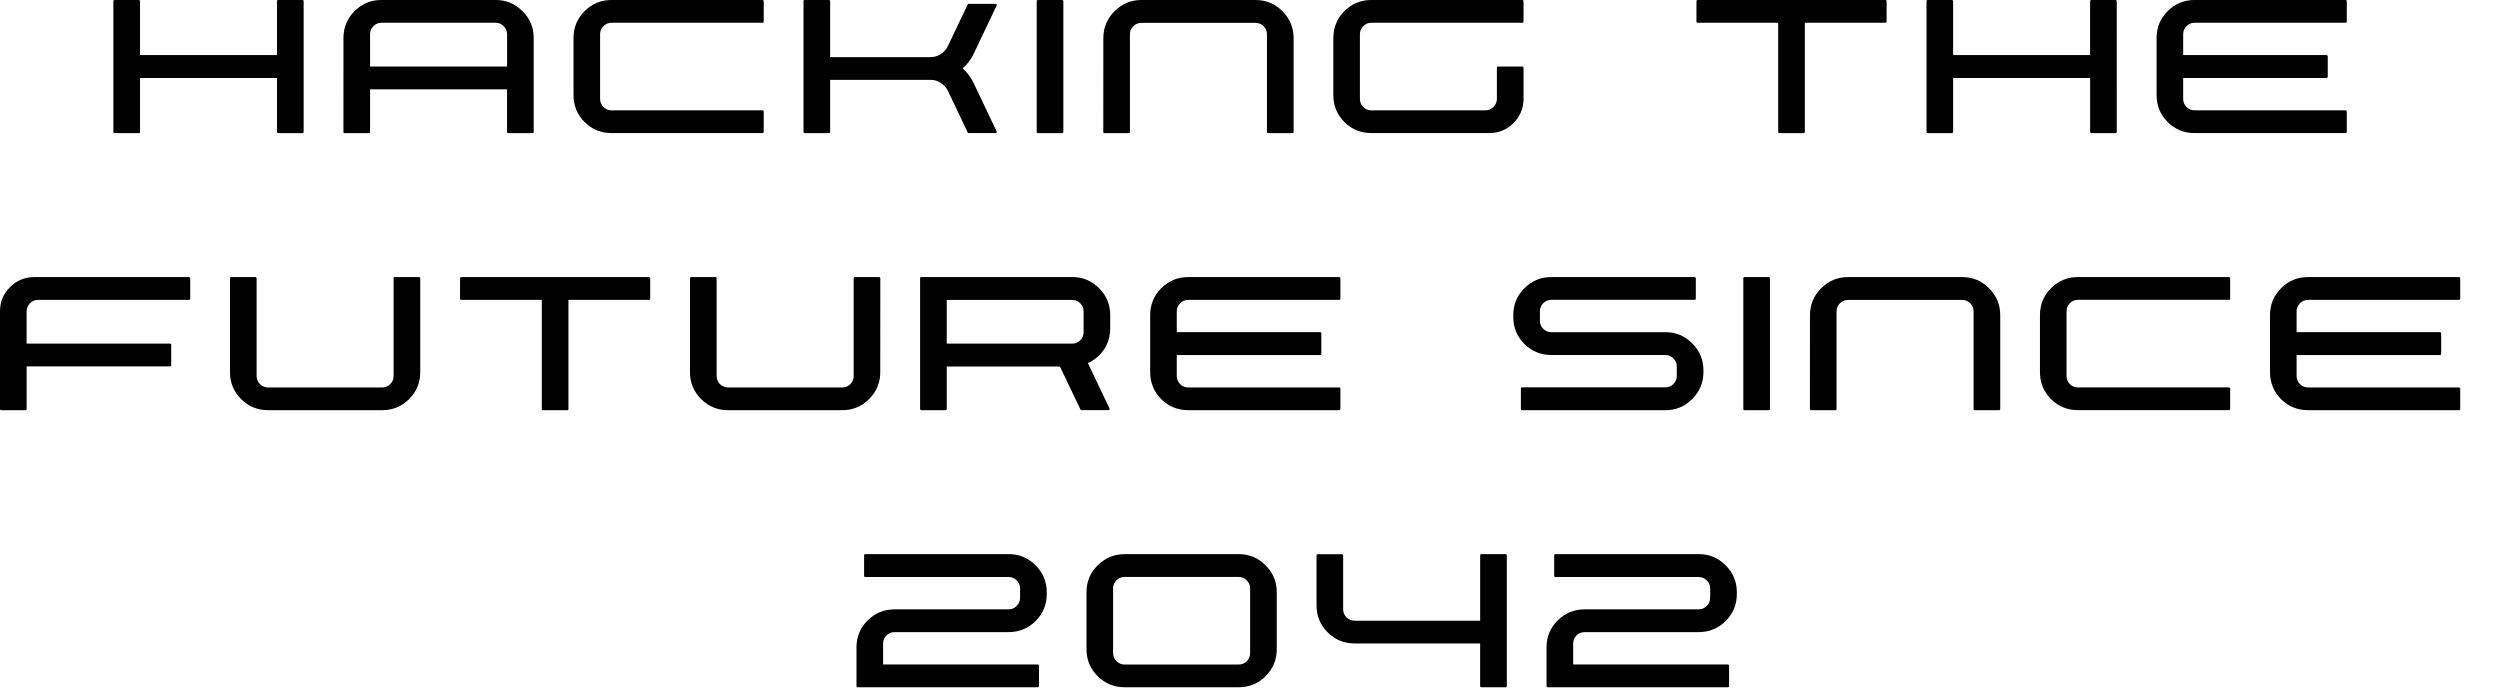
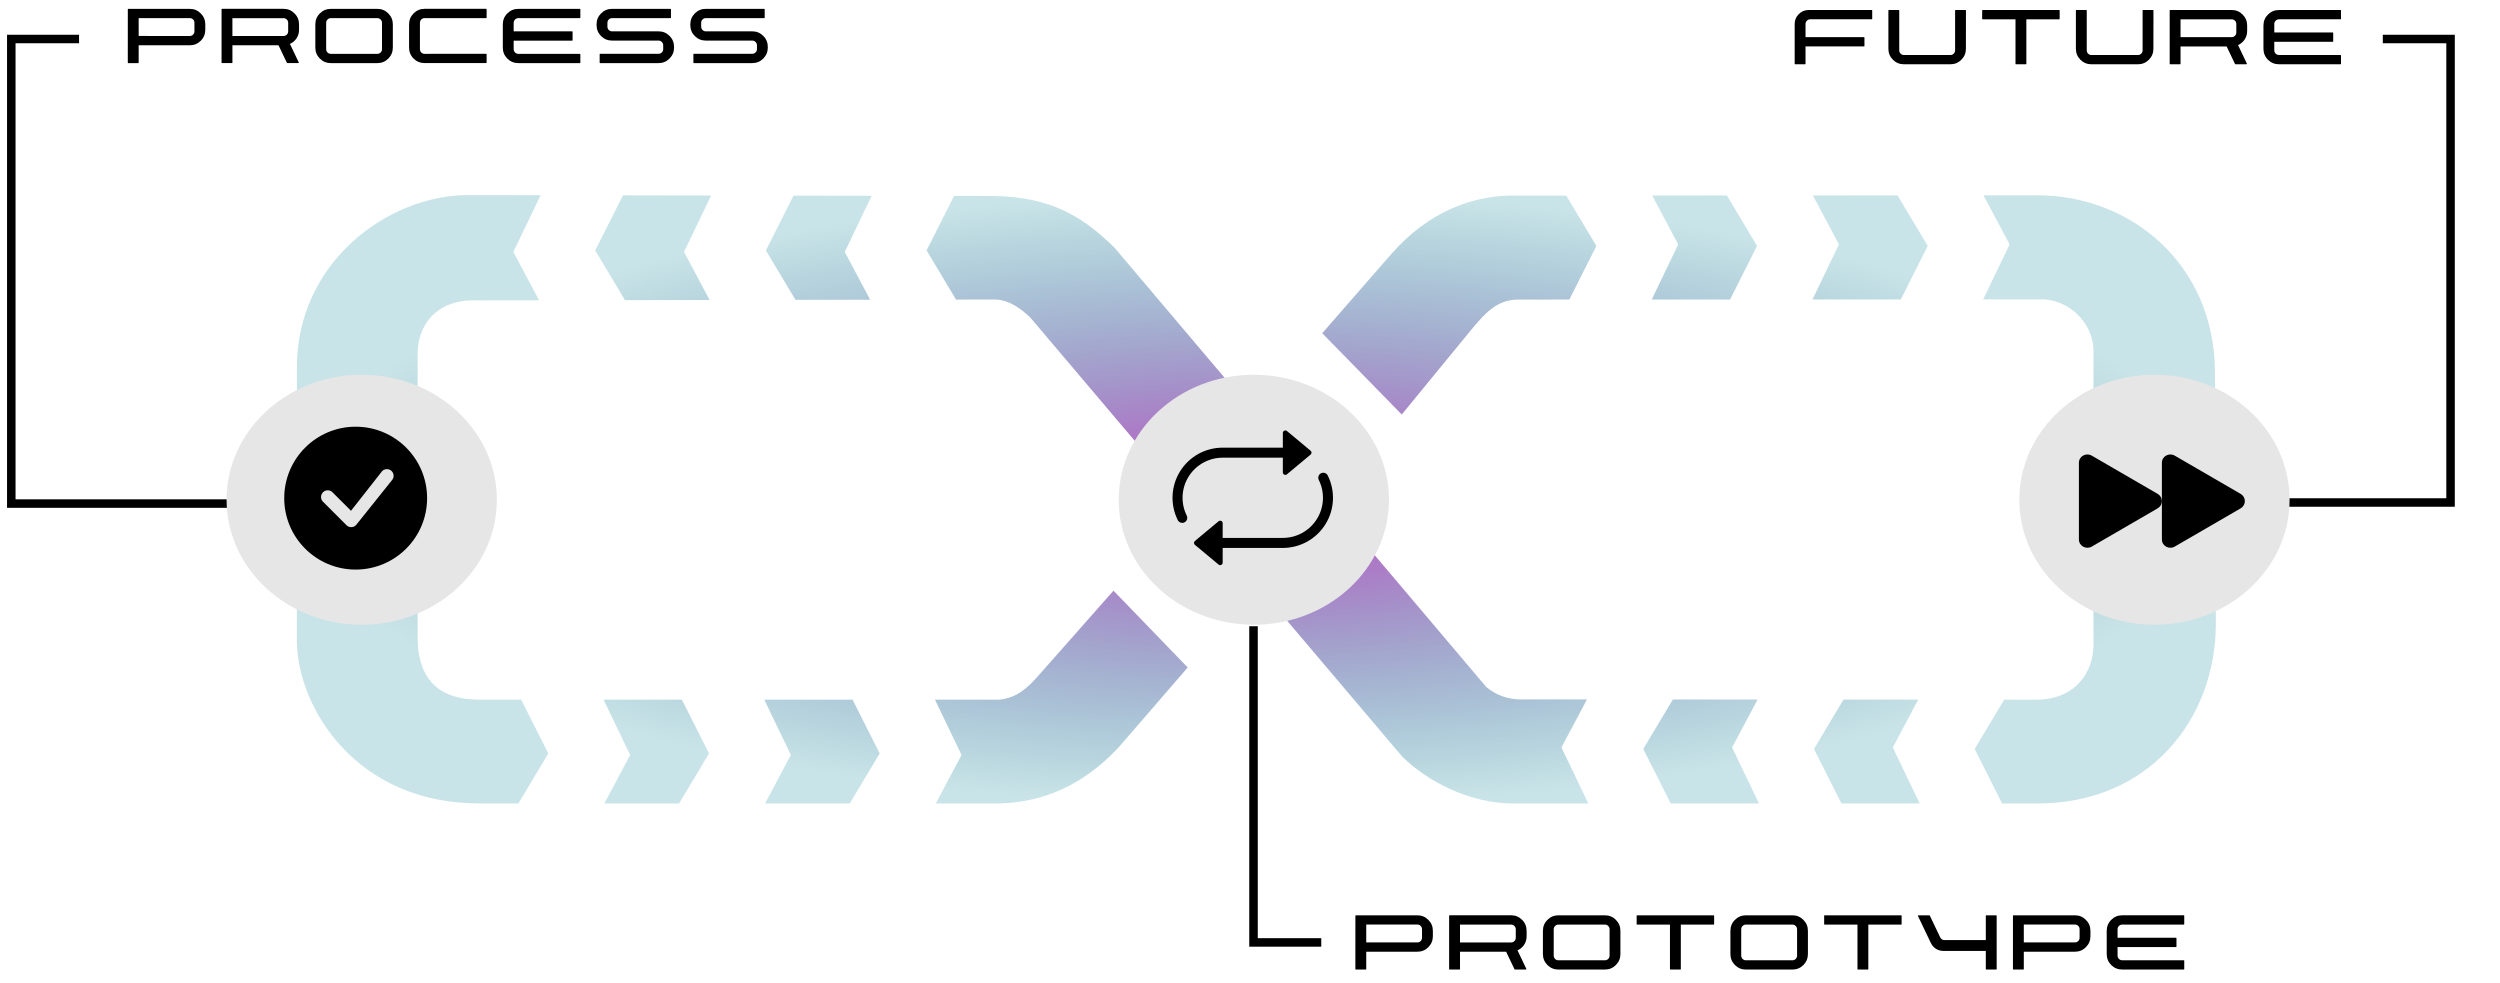
- <svg xmlns="http://www.w3.org/2000/svg" id="svg2963" version="1.1" viewBox="0 0 80.874 22.233" height="22.233mm" width="80.874mm">
-   <defs id="defs2957" />
-   <g transform="translate(-24.15814,-219.0677)" id="layer1">
-     <g style="font-size:8.819px;line-height:1;font-family:Bahnschrift;-inkscape-font-specification:Bahnschrift;text-align:center;letter-spacing:0px;text-anchor:middle;stroke-width:1.092" id="text1731" aria-label="hacking the  future since  2042">
-       <path id="path2977" style="font-style:normal;font-variant:normal;font-weight:normal;font-stretch:normal;font-size:8.819px;font-family:nebula;-inkscape-font-specification:nebula;stroke-width:1.092" d="m 33.981,219.106 v 0 q 0,-0.017 -0.013,-0.026 -0.009,-0.013 -0.026,-0.013 h -0.784 q -0.017,0 -0.03,0.013 -0.009,0.009 -0.009,0.026 v 1.744 h -4.431 v -1.744 q 0,-0.017 -0.013,-0.026 -0.009,-0.013 -0.022,-0.013 h -0.788 q -0.017,0 -0.03,0.013 -0.009,0.009 -0.009,0.026 v 4.233 q 0,0.013 0.009,0.026 0.013,0.009 0.03,0.009 h 0.788 q 0.013,0 0.022,-0.009 0.013,-0.013 0.013,-0.026 v -1.748 h 4.431 v 1.748 q 0,0.013 0.009,0.026 0.013,0.009 0.03,0.009 h 0.784 q 0.017,0 0.026,-0.009 0.013,-0.013 0.013,-0.026 z" />
-       <path id="path2979" style="font-style:normal;font-variant:normal;font-weight:normal;font-stretch:normal;font-size:8.819px;font-family:nebula;-inkscape-font-specification:nebula;stroke-width:1.092" d="m 35.269,220.295 v 0 q 0,-0.508 0.357,-0.866 0.362,-0.362 0.874,-0.362 h 3.691 q 0.508,0 0.87,0.362 0.362,0.357 0.362,0.866 v 3.04 q 0,0.017 -0.013,0.03 -0.009,0.009 -0.026,0.009 H 40.596 q -0.013,0 -0.026,-0.009 -0.009,-0.013 -0.009,-0.03 v -1.378 h -4.431 v 1.378 q 0,0.017 -0.013,0.03 -0.009,0.009 -0.022,0.009 h -0.788 q -0.017,0 -0.03,-0.009 -0.009,-0.013 -0.009,-0.03 z m 5.293,0.926 v 0 -1.046 q 0,-0.155 -0.112,-0.263 -0.108,-0.108 -0.258,-0.108 h -3.691 q -0.155,0 -0.263,0.108 -0.108,0.108 -0.108,0.263 v 1.046 z" />
-       <path id="path2981" style="font-style:normal;font-variant:normal;font-weight:normal;font-stretch:normal;font-size:8.819px;font-family:nebula;-inkscape-font-specification:nebula;stroke-width:1.092" d="m 43.942,222.638 v 0 q -0.155,0 -0.263,-0.108 -0.108,-0.112 -0.108,-0.263 v -2.093 q 0,-0.151 0.108,-0.258 0.108,-0.112 0.263,-0.112 h 4.883 q 0.017,0 0.026,-0.009 0.013,-0.013 0.013,-0.026 v -0.663 q 0,-0.017 -0.013,-0.026 -0.009,-0.013 -0.026,-0.013 h -4.883 q -0.512,0 -0.874,0.362 -0.357,0.357 -0.357,0.87 v 1.843 q 0,0.512 0.357,0.874 0.362,0.357 0.874,0.357 h 4.883 q 0.017,0 0.026,-0.009 0.013,-0.013 0.013,-0.03 v -0.663 q 0,-0.013 -0.013,-0.021 -0.009,-0.013 -0.026,-0.013 z" />
-       <path id="path2983" style="font-style:normal;font-variant:normal;font-weight:normal;font-stretch:normal;font-size:8.819px;font-family:nebula;-inkscape-font-specification:nebula;stroke-width:1.092" d="m 55.655,221.755 v 0 q -0.133,-0.276 -0.357,-0.474 0.224,-0.194 0.357,-0.469 l 0.745,-1.568 q 0.009,-0.021 -0.004,-0.034 -0.009,-0.017 -0.026,-0.017 h -0.874 q -0.022,0 -0.034,0.021 l -0.642,1.348 q -0.082,0.164 -0.233,0.258 -0.146,0.095 -0.323,0.095 h -3.251 v -1.809 q 0,-0.017 -0.013,-0.026 -0.009,-0.013 -0.026,-0.013 h -0.784 q -0.017,0 -0.03,0.013 -0.009,0.009 -0.009,0.026 v 4.229 q 0,0.017 0.009,0.03 0.013,0.009 0.03,0.009 h 0.784 q 0.017,0 0.026,-0.009 0.013,-0.013 0.013,-0.03 v -1.684 h 3.251 q 0.177,0 0.323,0.095 0.151,0.095 0.233,0.254 l 0.642,1.352 q 0.013,0.021 0.034,0.021 h 0.874 q 0.017,0 0.026,-0.017 0.013,-0.017 0.004,-0.035 z" />
-       <path id="path2985" style="font-style:normal;font-variant:normal;font-weight:normal;font-stretch:normal;font-size:8.819px;font-family:nebula;-inkscape-font-specification:nebula;stroke-width:1.092" d="m 58.557,219.106 v 0 q 0,-0.017 -0.013,-0.026 -0.009,-0.013 -0.026,-0.013 h -0.788 q -0.013,0 -0.026,0.013 -0.009,0.009 -0.009,0.026 v 4.233 q 0,0.013 0.009,0.026 0.013,0.009 0.026,0.009 h 0.788 q 0.017,0 0.026,-0.009 0.013,-0.013 0.013,-0.026 z" />
-       <path id="path2987" style="font-style:normal;font-variant:normal;font-weight:normal;font-stretch:normal;font-size:8.819px;font-family:nebula;-inkscape-font-specification:nebula;stroke-width:1.092" d="m 59.849,223.34 v 0 q 0,0.013 0.009,0.026 0.013,0.009 0.03,0.009 h 0.788 q 0.013,0 0.022,-0.009 0.013,-0.013 0.013,-0.026 v -3.161 q 0,-0.155 0.108,-0.263 0.112,-0.108 0.263,-0.108 h 3.691 q 0.155,0 0.263,0.108 0.108,0.108 0.108,0.263 v 3.161 q 0,0.013 0.009,0.026 0.013,0.009 0.03,0.009 h 0.784 q 0.017,0 0.026,-0.009 0.013,-0.013 0.013,-0.026 v -3.04 q 0,-0.508 -0.362,-0.87 -0.357,-0.362 -0.87,-0.362 h -3.691 q -0.508,0 -0.87,0.362 -0.362,0.362 -0.362,0.87 z" />
-       <path id="path2989" style="font-style:normal;font-variant:normal;font-weight:normal;font-stretch:normal;font-size:8.819px;font-family:nebula;-inkscape-font-specification:nebula;stroke-width:1.092" d="m 68.522,222.638 v 0 q -0.155,0 -0.263,-0.108 -0.108,-0.112 -0.108,-0.263 v -2.093 q 0,-0.151 0.108,-0.258 0.108,-0.112 0.263,-0.112 h 4.883 q 0.017,0 0.026,-0.009 0.013,-0.013 0.013,-0.026 v -0.663 q 0,-0.017 -0.013,-0.026 -0.009,-0.013 -0.026,-0.013 h -4.883 q -0.512,0 -0.874,0.362 -0.357,0.357 -0.357,0.87 v 1.843 q 0,0.512 0.357,0.874 0.362,0.357 0.874,0.357 h 3.811 q 0.461,0 0.784,-0.323 0.327,-0.327 0.327,-0.784 v -1.008 q 0,-0.017 -0.013,-0.026 -0.009,-0.013 -0.026,-0.013 h -0.788 q -0.013,0 -0.026,0.013 -0.009,0.009 -0.009,0.026 v 1.008 q 0,0.151 -0.112,0.263 -0.108,0.108 -0.258,0.108 z" />
-       <path id="path2991" style="font-style:normal;font-variant:normal;font-weight:normal;font-stretch:normal;font-size:8.819px;font-family:nebula;-inkscape-font-specification:nebula;stroke-width:1.092" d="m 79.038,219.106 v 0 q 0,-0.017 0.009,-0.026 0.013,-0.013 0.026,-0.013 h 6.081 q 0.013,0 0.022,0.013 0.013,0.009 0.013,0.026 v 0.663 q 0,0.013 -0.013,0.026 -0.009,0.009 -0.022,0.009 h -2.61 v 3.531 q 0,0.017 -0.013,0.03 -0.009,0.009 -0.022,0.009 h -0.788 q -0.017,0 -0.03,-0.009 -0.009,-0.013 -0.009,-0.03 v -3.531 h -2.61 q -0.013,0 -0.026,-0.009 -0.009,-0.013 -0.009,-0.026 z" />
-       <path id="path2993" style="font-style:normal;font-variant:normal;font-weight:normal;font-stretch:normal;font-size:8.819px;font-family:nebula;-inkscape-font-specification:nebula;stroke-width:1.092" d="m 92.634,219.106 v 0 q 0,-0.017 -0.013,-0.026 -0.009,-0.013 -0.026,-0.013 h -0.784 q -0.017,0 -0.03,0.013 -0.009,0.009 -0.009,0.026 v 1.744 h -4.431 v -1.744 q 0,-0.017 -0.013,-0.026 -0.009,-0.013 -0.022,-0.013 H 86.519 q -0.017,0 -0.03,0.013 -0.009,0.009 -0.009,0.026 v 4.233 q 0,0.013 0.009,0.026 0.013,0.009 0.03,0.009 h 0.788 q 0.013,0 0.022,-0.009 0.013,-0.013 0.013,-0.026 v -1.748 h 4.431 v 1.748 q 0,0.013 0.009,0.026 0.013,0.009 0.03,0.009 h 0.784 q 0.017,0 0.026,-0.009 0.013,-0.013 0.013,-0.026 z" />
-       <path id="path2995" style="font-style:normal;font-variant:normal;font-weight:normal;font-stretch:normal;font-size:8.819px;font-family:nebula;-inkscape-font-specification:nebula;stroke-width:1.092" d="m 94.783,220.174 v 0 q 0,-0.151 0.108,-0.258 0.108,-0.112 0.263,-0.112 h 4.883 q 0.017,0 0.026,-0.009 0.013,-0.013 0.013,-0.026 v -0.663 q 0,-0.017 -0.013,-0.026 -0.009,-0.013 -0.026,-0.013 h -4.883 q -0.512,0 -0.874,0.362 -0.357,0.357 -0.357,0.87 v 1.843 q 0,0.512 0.357,0.874 0.362,0.357 0.874,0.357 h 4.883 q 0.017,0 0.026,-0.009 0.013,-0.013 0.013,-0.03 v -0.663 q 0,-0.013 -0.013,-0.021 -0.009,-0.013 -0.026,-0.013 h -4.883 q -0.155,0 -0.263,-0.108 -0.108,-0.112 -0.108,-0.263 v -0.676 h 4.638 q 0.017,0 0.026,-0.009 0.013,-0.013 0.013,-0.03 v -0.663 q 0,-0.017 -0.013,-0.026 -0.009,-0.013 -0.026,-0.013 h -4.638 z" />
-       <path id="path2997" style="font-style:normal;font-variant:normal;font-weight:normal;font-stretch:normal;font-size:8.819px;font-family:nebula;-inkscape-font-specification:nebula;stroke-width:1.092" d="m 25.019,229.138 v 0 q 0,-0.151 0.108,-0.258 0.112,-0.112 0.263,-0.112 h 4.883 q 0.017,0 0.026,-0.009 0.013,-0.013 0.013,-0.026 v -0.663 q 0,-0.017 -0.013,-0.026 -0.009,-0.013 -0.026,-0.013 H 25.269 q -0.461,0 -0.788,0.327 -0.323,0.323 -0.323,0.779 v 3.161 q 0,0.017 0.009,0.03 0.013,0.009 0.03,0.009 h 0.788 q 0.013,0 0.022,-0.009 0.013,-0.013 0.013,-0.03 v -1.378 h 4.642 q 0.013,0 0.022,-0.009 0.013,-0.013 0.013,-0.026 v -0.663 q 0,-0.017 -0.013,-0.026 -0.009,-0.013 -0.022,-0.013 H 25.019 Z" />
-       <path id="path2999" style="font-style:normal;font-variant:normal;font-weight:normal;font-stretch:normal;font-size:8.819px;font-family:nebula;-inkscape-font-specification:nebula;stroke-width:1.092" d="m 37.753,228.07 v 0 q 0,-0.017 -0.013,-0.026 -0.009,-0.013 -0.026,-0.013 h -0.784 q -0.017,0 -0.03,0.013 -0.009,0.009 -0.009,0.026 v 3.161 q 0,0.155 -0.108,0.263 -0.108,0.108 -0.263,0.108 H 32.831 q -0.151,0 -0.263,-0.108 -0.108,-0.108 -0.108,-0.263 v -3.161 q 0,-0.017 -0.013,-0.026 -0.009,-0.013 -0.022,-0.013 h -0.788 q -0.017,0 -0.03,0.013 -0.009,0.009 -0.009,0.026 v 3.04 q 0,0.508 0.362,0.87 0.362,0.357 0.87,0.357 h 3.691 q 0.512,0 0.87,-0.357 0.362,-0.362 0.362,-0.87 z" />
-       <path id="path3001" style="font-style:normal;font-variant:normal;font-weight:normal;font-stretch:normal;font-size:8.819px;font-family:nebula;-inkscape-font-specification:nebula;stroke-width:1.092" d="m 39.041,228.07 v 0 q 0,-0.017 0.009,-0.026 0.013,-0.013 0.026,-0.013 h 6.081 q 0.013,0 0.022,0.013 0.013,0.009 0.013,0.026 v 0.663 q 0,0.013 -0.013,0.026 -0.009,0.009 -0.022,0.009 h -2.61 v 3.531 q 0,0.017 -0.013,0.03 -0.009,0.009 -0.022,0.009 h -0.788 q -0.017,0 -0.03,-0.009 -0.009,-0.013 -0.009,-0.03 v -3.531 h -2.61 q -0.013,0 -0.026,-0.009 -0.009,-0.013 -0.009,-0.026 z" />
-       <path id="path3003" style="font-style:normal;font-variant:normal;font-weight:normal;font-stretch:normal;font-size:8.819px;font-family:nebula;-inkscape-font-specification:nebula;stroke-width:1.092" d="m 52.636,228.07 v 0 q 0,-0.017 -0.013,-0.026 -0.009,-0.013 -0.026,-0.013 h -0.784 q -0.017,0 -0.03,0.013 -0.009,0.009 -0.009,0.026 v 3.161 q 0,0.155 -0.108,0.263 -0.108,0.108 -0.263,0.108 h -3.691 q -0.151,0 -0.263,-0.108 -0.108,-0.108 -0.108,-0.263 v -3.161 q 0,-0.017 -0.013,-0.026 -0.009,-0.013 -0.022,-0.013 h -0.788 q -0.017,0 -0.03,0.013 -0.009,0.009 -0.009,0.026 v 3.04 q 0,0.508 0.362,0.87 0.362,0.357 0.87,0.357 h 3.691 q 0.512,0 0.87,-0.357 0.362,-0.362 0.362,-0.87 z" />
-       <path id="path3005" style="font-style:normal;font-variant:normal;font-weight:normal;font-stretch:normal;font-size:8.819px;font-family:nebula;-inkscape-font-specification:nebula;stroke-width:1.092" d="m 60.073,229.693 v 0 q 0,0.375 -0.198,0.676 -0.198,0.297 -0.525,0.444 l 0.017,0.034 0.685,1.438 q 0.004,0.017 -0.004,0.034 -0.009,0.017 -0.03,0.017 h -0.874 q -0.022,0 -0.034,-0.021 l -0.663,-1.391 H 54.785 v 1.378 q 0,0.013 -0.013,0.026 -0.009,0.009 -0.026,0.009 h -0.788 q -0.013,0 -0.026,-0.009 -0.009,-0.013 -0.009,-0.026 v -4.233 q 0,-0.017 0.009,-0.026 0.013,-0.013 0.026,-0.013 h 4.888 q 0.508,0 0.866,0.362 0.362,0.357 0.362,0.87 z m -5.288,0.491 v 0 h 4.061 q 0.151,0 0.258,-0.108 0.108,-0.108 0.108,-0.263 v -0.676 q 0,-0.151 -0.108,-0.258 -0.108,-0.108 -0.258,-0.108 H 54.785 Z" />
-       <path id="path3007" style="font-style:normal;font-variant:normal;font-weight:normal;font-stretch:normal;font-size:8.819px;font-family:nebula;-inkscape-font-specification:nebula;stroke-width:1.092" d="m 62.226,229.138 v 0 q 0,-0.151 0.108,-0.258 0.108,-0.112 0.263,-0.112 h 4.883 q 0.017,0 0.026,-0.009 0.013,-0.013 0.013,-0.026 v -0.663 q 0,-0.017 -0.013,-0.026 -0.009,-0.013 -0.026,-0.013 h -4.883 q -0.512,0 -0.874,0.362 -0.357,0.357 -0.357,0.87 v 1.843 q 0,0.512 0.357,0.874 0.362,0.357 0.874,0.357 h 4.883 q 0.017,0 0.026,-0.009 0.013,-0.013 0.013,-0.03 v -0.663 q 0,-0.013 -0.013,-0.021 -0.009,-0.013 -0.026,-0.013 h -4.883 q -0.155,0 -0.263,-0.108 -0.108,-0.112 -0.108,-0.263 v -0.676 h 4.638 q 0.017,0 0.026,-0.009 0.013,-0.013 0.013,-0.03 v -0.663 q 0,-0.017 -0.013,-0.026 -0.009,-0.013 -0.026,-0.013 h -4.638 z" />
-       <path id="path3009" style="font-style:normal;font-variant:normal;font-weight:normal;font-stretch:normal;font-size:8.819px;font-family:nebula;-inkscape-font-specification:nebula;stroke-width:1.092" d="m 73.974,229.138 v 0 q 0,-0.155 0.108,-0.263 0.108,-0.108 0.258,-0.108 h 4.642 q 0.013,0 0.022,-0.009 0.013,-0.013 0.013,-0.026 v -0.667 q 0,-0.013 -0.013,-0.021 -0.009,-0.013 -0.022,-0.013 h -4.642 q -0.508,0 -0.87,0.362 -0.357,0.357 -0.357,0.866 v 0.065 q 0,0.508 0.357,0.87 0.362,0.357 0.87,0.357 h 3.695 q 0.151,0 0.258,0.112 0.108,0.108 0.108,0.258 v 0.31 q 0,0.151 -0.108,0.258 -0.108,0.108 -0.258,0.108 h -4.642 q -0.013,0 -0.026,0.013 -0.009,0.009 -0.009,0.026 v 0.663 q 0,0.017 0.009,0.03 0.013,0.009 0.026,0.009 h 4.642 q 0.508,0 0.866,-0.362 0.362,-0.362 0.362,-0.87 v -0.06 q 0,-0.512 -0.362,-0.87 -0.357,-0.362 -0.866,-0.362 h -3.695 q -0.151,0 -0.258,-0.108 -0.108,-0.108 -0.108,-0.263 z" />
-       <path id="path3011" style="font-style:normal;font-variant:normal;font-weight:normal;font-stretch:normal;font-size:8.819px;font-family:nebula;-inkscape-font-specification:nebula;stroke-width:1.092" d="m 81.416,228.07 v 0 q 0,-0.017 -0.013,-0.026 -0.009,-0.013 -0.026,-0.013 h -0.788 q -0.013,0 -0.026,0.013 -0.009,0.009 -0.009,0.026 v 4.233 q 0,0.013 0.009,0.026 0.013,0.009 0.026,0.009 h 0.788 q 0.017,0 0.026,-0.009 0.013,-0.013 0.013,-0.026 z" />
-       <path id="path3013" style="font-style:normal;font-variant:normal;font-weight:normal;font-stretch:normal;font-size:8.819px;font-family:nebula;-inkscape-font-specification:nebula;stroke-width:1.092" d="m 82.708,232.303 v 0 q 0,0.013 0.009,0.026 0.013,0.009 0.03,0.009 h 0.788 q 0.013,0 0.022,-0.009 0.013,-0.013 0.013,-0.026 v -3.161 q 0,-0.155 0.108,-0.263 0.112,-0.108 0.263,-0.108 h 3.691 q 0.155,0 0.263,0.108 0.108,0.108 0.108,0.263 v 3.161 q 0,0.013 0.009,0.026 0.013,0.009 0.03,0.009 h 0.784 q 0.017,0 0.026,-0.009 0.013,-0.013 0.013,-0.026 v -3.04 q 0,-0.508 -0.362,-0.87 -0.357,-0.362 -0.87,-0.362 h -3.691 q -0.508,0 -0.87,0.362 -0.362,0.362 -0.362,0.87 z" />
-       <path id="path3015" style="font-style:normal;font-variant:normal;font-weight:normal;font-stretch:normal;font-size:8.819px;font-family:nebula;-inkscape-font-specification:nebula;stroke-width:1.092" d="m 91.381,231.601 v 0 q -0.155,0 -0.263,-0.108 -0.108,-0.112 -0.108,-0.263 v -2.093 q 0,-0.151 0.108,-0.258 0.108,-0.112 0.263,-0.112 h 4.883 q 0.017,0 0.026,-0.009 0.013,-0.013 0.013,-0.026 v -0.663 q 0,-0.017 -0.013,-0.026 -0.009,-0.013 -0.026,-0.013 h -4.883 q -0.512,0 -0.874,0.362 -0.357,0.357 -0.357,0.87 v 1.843 q 0,0.512 0.357,0.874 0.362,0.357 0.874,0.357 h 4.883 q 0.017,0 0.026,-0.009 0.013,-0.013 0.013,-0.03 v -0.663 q 0,-0.013 -0.013,-0.021 -0.009,-0.013 -0.026,-0.013 z" />
-       <path id="path3017" style="font-style:normal;font-variant:normal;font-weight:normal;font-stretch:normal;font-size:8.819px;font-family:nebula;-inkscape-font-specification:nebula;stroke-width:1.092" d="m 98.452,229.138 v 0 q 0,-0.151 0.108,-0.258 0.108,-0.112 0.263,-0.112 h 4.883 q 0.017,0 0.026,-0.009 0.013,-0.013 0.013,-0.026 v -0.663 q 0,-0.017 -0.013,-0.026 -0.009,-0.013 -0.026,-0.013 h -4.883 q -0.512,0 -0.874,0.362 -0.357,0.357 -0.357,0.87 v 1.843 q 0,0.512 0.357,0.874 0.362,0.357 0.874,0.357 h 4.883 q 0.017,0 0.026,-0.009 0.013,-0.013 0.013,-0.03 v -0.663 q 0,-0.013 -0.013,-0.021 -0.009,-0.013 -0.026,-0.013 h -4.883 q -0.155,0 -0.263,-0.108 -0.108,-0.112 -0.108,-0.263 v -0.676 h 4.638 q 0.017,0 0.026,-0.009 0.013,-0.013 0.013,-0.03 v -0.663 q 0,-0.017 -0.013,-0.026 -0.009,-0.013 -0.026,-0.013 h -4.638 z" />
-       <path id="path3019" style="font-style:normal;font-variant:normal;font-weight:normal;font-stretch:normal;font-size:8.819px;font-family:nebula;-inkscape-font-specification:nebula;stroke-width:1.092" d="m 57.158,238.105 v 0 q 0,-0.155 -0.112,-0.263 -0.108,-0.108 -0.258,-0.108 h -4.638 q -0.017,0 -0.03,-0.009 -0.009,-0.013 -0.009,-0.03 v -0.663 q 0,-0.017 0.009,-0.026 0.013,-0.013 0.03,-0.013 h 4.638 q 0.508,0 0.87,0.362 0.362,0.362 0.362,0.87 v 0.06 q 0,0.512 -0.362,0.874 -0.362,0.357 -0.87,0.357 h -3.691 q -0.155,0 -0.263,0.108 -0.108,0.108 -0.108,0.263 v 0.676 h 5.008 q 0.013,0 0.022,0.013 0.013,0.009 0.013,0.026 v 0.663 q 0,0.013 -0.013,0.026 -0.009,0.009 -0.022,0.009 H 51.904 q -0.017,0 -0.03,-0.009 -0.009,-0.013 -0.009,-0.026 v -1.257 q 0,-0.508 0.357,-0.866 0.362,-0.362 0.874,-0.362 h 3.691 q 0.151,0 0.258,-0.108 0.112,-0.112 0.112,-0.263 z" />
-       <path id="path3021" style="font-style:normal;font-variant:normal;font-weight:normal;font-stretch:normal;font-size:8.819px;font-family:nebula;-inkscape-font-specification:nebula;stroke-width:1.092" d="m 64.229,236.994 v 0 q 0.512,0 0.87,0.362 0.362,0.357 0.362,0.87 v 1.843 q 0,0.512 -0.362,0.874 -0.357,0.357 -0.87,0.357 h -3.691 q -0.508,0 -0.87,-0.357 -0.362,-0.362 -0.362,-0.874 v -1.843 q 0,-0.512 0.362,-0.87 0.362,-0.362 0.87,-0.362 z m 0.37,1.107 v 0 q 0,-0.151 -0.108,-0.258 -0.108,-0.112 -0.263,-0.112 h -3.691 q -0.151,0 -0.263,0.112 -0.108,0.108 -0.108,0.258 v 2.093 q 0,0.151 0.108,0.263 0.112,0.108 0.263,0.108 h 3.691 q 0.155,0 0.263,-0.108 0.108,-0.112 0.108,-0.263 z" />
-       <path id="path3023" style="font-style:normal;font-variant:normal;font-weight:normal;font-stretch:normal;font-size:8.819px;font-family:nebula;-inkscape-font-specification:nebula;stroke-width:1.092" d="m 72.041,237.028 v 0 q 0,-0.013 0.009,-0.021 0.013,-0.013 0.03,-0.013 h 0.784 q 0.017,0 0.026,0.013 0.013,0.009 0.013,0.021 v 4.233 q 0,0.017 -0.013,0.03 -0.009,0.009 -0.026,0.009 H 72.079 q -0.017,0 -0.03,-0.009 -0.009,-0.013 -0.009,-0.03 v -1.378 h -4.061 q -0.508,0 -0.87,-0.357 -0.362,-0.362 -0.362,-0.874 v -1.623 q 0,-0.013 0.009,-0.021 0.013,-0.013 0.03,-0.013 h 0.788 q 0.013,0 0.022,0.013 0.013,0.009 0.013,0.021 v 1.748 q 0,0.151 0.108,0.263 0.112,0.108 0.263,0.108 h 4.061 z" />
-       <path id="path3025" style="font-style:normal;font-variant:normal;font-weight:normal;font-stretch:normal;font-size:8.819px;font-family:nebula;-inkscape-font-specification:nebula;stroke-width:1.092" d="m 79.482,238.105 v 0 q 0,-0.155 -0.112,-0.263 -0.108,-0.108 -0.258,-0.108 h -4.638 q -0.017,0 -0.03,-0.009 -0.009,-0.013 -0.009,-0.03 v -0.663 q 0,-0.017 0.009,-0.026 0.013,-0.013 0.03,-0.013 h 4.638 q 0.508,0 0.87,0.362 0.362,0.362 0.362,0.87 v 0.06 q 0,0.512 -0.362,0.874 -0.362,0.357 -0.87,0.357 h -3.691 q -0.155,0 -0.263,0.108 -0.108,0.108 -0.108,0.263 v 0.676 h 5.008 q 0.013,0 0.022,0.013 0.013,0.009 0.013,0.026 v 0.663 q 0,0.013 -0.013,0.026 -0.009,0.009 -0.022,0.009 h -5.831 q -0.017,0 -0.03,-0.009 -0.009,-0.013 -0.009,-0.026 v -1.257 q 0,-0.508 0.357,-0.866 0.362,-0.362 0.874,-0.362 h 3.691 q 0.151,0 0.258,-0.108 0.112,-0.112 0.112,-0.263 z" />
+ <svg xmlns="http://www.w3.org/2000/svg" xmlns:xlink="http://www.w3.org/1999/xlink" id="svg3658" version="1.1" viewBox="0 0 441.215 173.473" height="173.473mm" width="441.215mm">
+   <defs id="defs3652">
+     <linearGradient id="linearGradient3904">
+       <stop id="stop3900" offset="0" style="stop-color:#c64dc4;stop-opacity:1" />
+       <stop id="stop3902" offset="1" style="stop-color:#0d8696;stop-opacity:0.224" />
+     </linearGradient>
+     <radialGradient gradientUnits="userSpaceOnUse" gradientTransform="matrix(1,0,0,0.318053,0,155.9373)" r="169.587" fy="228.665" fx="238.08" cy="228.665" cx="238.08" id="radialGradient3908" xlink:href="#linearGradient3904" />
+   </defs>
+   <g transform="translate(-16.35074,-140.547)" id="layer1">
+     <path id="path3483" d="m 436.88,147.431 h 11.959 l 0,81.8 h -30.359" style="fill:none;stroke:#000000;stroke-width:1.5;stroke-linecap:butt;stroke-linejoin:miter;stroke-miterlimit:4;stroke-dasharray:none;stroke-opacity:1" />
+     <path id="path3481" d="m 30.303,147.431 h -11.959 l 0,81.989 h 39.862" style="fill:none;stroke:#000000;stroke-width:1.5;stroke-linecap:butt;stroke-linejoin:miter;stroke-miterlimit:4;stroke-dasharray:none;stroke-opacity:1" />
+     <path d="m 98.912,174.977 c -13.943,0.01 -30.378,11.777 -30.167,30.827 l -0.002,48.181 c 0.256,11.561 10.483,28.382 32.238,28.361 h 6.861 l 5.277,-8.82 -4.789,-9.501 h -7.349 c -6.879,0.014 -10.686,-3.269 -10.922,-10.393 V 202.545 c 0.166,-4.456 3.132,-9.214 10.393,-8.983 l 11.037,-0.018 -4.537,-8.539 4.81,-10.005 z m 276.91,0.044 -9.407,0.005 4.602,8.656 -4.666,9.709 9.953,-0.004 c 4.685,-0.232 9.483,3.795 9.513,9.072 v 51.795 c 0,4.74 -2.94,9.708 -10.081,9.783 l -5.681,-0.004 -5.206,8.699 4.847,9.614 h 6.094 c 19.758,0.105 31.613,-14.832 31.625,-31.666 l -0.151,-44.26 c 0.01,-19.433 -15.12,-31.492 -31.445,-31.4 z m -249.528,0.004 -4.897,9.716 5.253,8.777 14.937,-0.025 -4.512,-8.488 4.785,-9.953 z m 224.945,0.009 -14.937,0.007 4.593,8.642 -4.673,9.719 15.588,-0.005 4.762,-9.45 z m -30.114,0.014 -13.179,0.007 4.586,8.628 -4.675,9.728 13.825,-0.005 4.767,-9.458 z m -28.356,0.014 -8.594,0.004 c -7.697,-0.211 -15.639,2.76 -22.245,10.269 l -12.224,14.02 14.031,14.345 12.716,-15.494 c 1.821,-2.095 3.975,-4.758 7.711,-4.787 l 9.151,-0.004 4.773,-9.467 z m -136.376,0.014 -4.874,9.664 5.223,8.727 13.179,-0.023 -4.483,-8.44 4.76,-9.905 z m 28.336,0.048 -4.847,9.616 5.195,8.679 6.957,-0.012 c 2.48,0.075 4.598,1.701 6.144,3.171 l 65.637,77.489 c 4.253,4.222 11.902,8.435 20.02,8.28 h 12.833 l -4.748,-9.881 4.508,-8.481 -12.123,-0.009 c -2.044,-0.105 -3.95,-0.764 -5.663,-2.195 l -65.593,-77.517 c -5.49,-5.366 -11.001,-8.948 -21.284,-9.128 z m 28.134,69.668 -13.41,15.182 c -1.752,1.949 -3.634,3.736 -6.694,4.051 h -11.405 l 4.695,9.765 -4.547,8.555 h 10.553 c 10.62,-0.01 17.545,-5.393 21.844,-10.04 l 12.066,-13.961 z m 98.73,19.202 -5.229,8.738 4.847,9.615 h 15.579 l -4.748,-9.881 4.498,-8.461 z m 30.112,0.019 -5.216,8.719 4.845,9.614 h 13.819 l -4.748,-9.881 4.489,-8.444 z m -218.836,0.011 4.695,9.765 -4.547,8.555 h 13.186 l 5.278,-8.82 -4.789,-9.501 z m 28.363,0 4.693,9.765 -4.546,8.555 h 14.948 l 5.277,-8.82 -4.789,-9.501 z" style="fill:url(#radialGradient3908);stroke:none;stroke-width:0.5;stroke-linecap:butt;stroke-linejoin:miter;stroke-miterlimit:4;stroke-dasharray:none;stroke-opacity:1;fill-opacity:1" id="path3433" />
+     <ellipse ry="22.059" rx="23.849" cy="228.745" cx="237.638" id="path3427" style="fill:#e6e6e6;stroke:none;stroke-width:3.762;stroke-linecap:round;stroke-linejoin:round" />
+     <g transform="matrix(2.533599,0,0,2.533599,34.82063,-172.4402)" style="font-size:7.74px;line-height:1.25;font-family:Bahnschrift;-inkscape-font-specification:Bahnschrift;text-align:center;letter-spacing:0px;text-anchor:middle;stroke-width:1.161" id="text3411" aria-label="PROTOTYPE">
+       <path id="path3766" style="font-style:normal;font-variant:normal;font-weight:normal;font-stretch:normal;font-size:7.74px;font-family:nebula;-inkscape-font-specification:nebula;stroke-width:1.161" d="m 87.124,187.323 v 0 q 0,-0.011 0.008,-0.019 0.011,-0.011 0.023,-0.011 h 4.289 q 0.446,0 0.76,0.317 0.317,0.314 0.317,0.76 v 0.378 q 0,0.45 -0.317,0.767 -0.314,0.314 -0.76,0.314 h -3.564 v 1.209 q 0,0.015 -0.011,0.026 -0.008,0.008 -0.023,0.008 h -0.692 q -0.011,0 -0.023,-0.008 -0.008,-0.011 -0.008,-0.026 z m 4.32,1.859 v 0 q 0.132,0 0.227,-0.095 0.094,-0.098 0.094,-0.231 v -0.593 q 0,-0.136 -0.094,-0.231 -0.094,-0.095 -0.227,-0.095 h -3.564 v 1.243 z" />
+       <path id="path3768" style="font-style:normal;font-variant:normal;font-weight:normal;font-stretch:normal;font-size:7.74px;font-family:nebula;-inkscape-font-specification:nebula;stroke-width:1.161" d="m 99.052,188.752 v 0 q 0,0.329 -0.174,0.593 -0.174,0.261 -0.461,0.389 l 0.015,0.03 0.601,1.262 q 0.004,0.015 -0.004,0.03 -0.008,0.015 -0.026,0.015 h -0.767 q -0.019,0 -0.03,-0.019 l -0.582,-1.221 h -3.212 v 1.209 q 0,0.011 -0.011,0.023 -0.008,0.008 -0.023,0.008 H 93.685 q -0.011,0 -0.023,-0.008 -0.008,-0.011 -0.008,-0.023 v -3.715 q 0,-0.015 0.008,-0.023 0.011,-0.011 0.023,-0.011 h 4.289 q 0.446,0 0.76,0.317 0.317,0.314 0.317,0.763 z m -4.641,0.431 v 0 h 3.564 q 0.132,0 0.227,-0.095 0.094,-0.095 0.094,-0.231 v -0.593 q 0,-0.132 -0.094,-0.227 -0.094,-0.095 -0.227,-0.095 h -3.564 z" />
+       <path id="path3770" style="font-style:normal;font-variant:normal;font-weight:normal;font-stretch:normal;font-size:7.74px;font-family:nebula;-inkscape-font-specification:nebula;stroke-width:1.161" d="m 104.505,187.293 v 0 q 0.45,0 0.763,0.317 0.317,0.314 0.317,0.763 v 1.618 q 0,0.45 -0.317,0.767 -0.314,0.314 -0.763,0.314 h -3.239 q -0.446,0 -0.763,-0.314 -0.317,-0.317 -0.317,-0.767 v -1.618 q 0,-0.45 0.317,-0.763 0.317,-0.317 0.763,-0.317 z m 0.325,0.971 v 0 q 0,-0.132 -0.095,-0.227 -0.095,-0.098 -0.231,-0.098 h -3.239 q -0.132,0 -0.231,0.098 -0.095,0.095 -0.095,0.227 v 1.837 q 0,0.132 0.095,0.231 0.098,0.095 0.231,0.095 h 3.239 q 0.136,0 0.231,-0.095 0.095,-0.098 0.095,-0.231 z" />
+       <path id="path3772" style="font-style:normal;font-variant:normal;font-weight:normal;font-stretch:normal;font-size:7.74px;font-family:nebula;-inkscape-font-specification:nebula;stroke-width:1.161" d="m 106.716,187.327 v 0 q 0,-0.015 0.008,-0.023 0.011,-0.011 0.023,-0.011 h 5.336 q 0.011,0 0.019,0.011 0.011,0.008 0.011,0.023 v 0.582 q 0,0.011 -0.011,0.023 -0.008,0.008 -0.019,0.008 h -2.29 v 3.099 q 0,0.015 -0.011,0.026 -0.008,0.008 -0.019,0.008 h -0.692 q -0.015,0 -0.026,-0.008 -0.008,-0.011 -0.008,-0.026 v -3.099 h -2.29 q -0.011,0 -0.023,-0.008 -0.008,-0.011 -0.008,-0.023 z" />
+       <path id="path3774" style="font-style:normal;font-variant:normal;font-weight:normal;font-stretch:normal;font-size:7.74px;font-family:nebula;-inkscape-font-specification:nebula;stroke-width:1.161" d="m 117.566,187.293 v 0 q 0.45,0 0.763,0.317 0.317,0.314 0.317,0.763 v 1.618 q 0,0.45 -0.317,0.767 -0.314,0.314 -0.763,0.314 h -3.239 q -0.446,0 -0.763,-0.314 -0.317,-0.317 -0.317,-0.767 v -1.618 q 0,-0.45 0.317,-0.763 0.317,-0.317 0.763,-0.317 z m 0.325,0.971 v 0 q 0,-0.132 -0.095,-0.227 -0.095,-0.098 -0.231,-0.098 h -3.239 q -0.132,0 -0.231,0.098 -0.095,0.095 -0.095,0.227 v 1.837 q 0,0.132 0.095,0.231 0.098,0.095 0.231,0.095 h 3.239 q 0.136,0 0.231,-0.095 0.095,-0.098 0.095,-0.231 z" />
+       <path id="path3776" style="font-style:normal;font-variant:normal;font-weight:normal;font-stretch:normal;font-size:7.74px;font-family:nebula;-inkscape-font-specification:nebula;stroke-width:1.161" d="m 119.777,187.327 v 0 q 0,-0.015 0.008,-0.023 0.011,-0.011 0.023,-0.011 h 5.336 q 0.011,0 0.019,0.011 0.011,0.008 0.011,0.023 v 0.582 q 0,0.011 -0.011,0.023 -0.008,0.008 -0.019,0.008 h -2.29 v 3.099 q 0,0.015 -0.011,0.026 -0.008,0.008 -0.019,0.008 h -0.692 q -0.015,0 -0.026,-0.008 -0.008,-0.011 -0.008,-0.026 v -3.099 h -2.29 q -0.011,0 -0.023,-0.008 -0.008,-0.011 -0.008,-0.023 z" />
+       <path id="path3778" style="font-style:normal;font-variant:normal;font-weight:normal;font-stretch:normal;font-size:7.74px;font-family:nebula;-inkscape-font-specification:nebula;stroke-width:1.161" d="m 131.795,187.323 v 0 q 0,-0.011 -0.011,-0.019 -0.008,-0.011 -0.023,-0.011 h -0.692 q -0.011,0 -0.023,0.011 -0.008,0.008 -0.008,0.019 v 1.697 h -2.884 q -0.185,0 -0.291,-0.185 l -0.726,-1.523 q -0.011,-0.019 -0.03,-0.019 h -0.767 q -0.015,0 -0.026,0.015 -0.008,0.011 -0.004,0.03 l 0.899,1.882 q 0.125,0.257 0.359,0.408 0.238,0.147 0.518,0.147 h 2.952 v 1.262 q 0,0.015 0.008,0.026 0.011,0.008 0.023,0.008 h 0.692 q 0.015,0 0.023,-0.008 0.011,-0.011 0.011,-0.026 z" />
+       <path id="path3780" style="font-style:normal;font-variant:normal;font-weight:normal;font-stretch:normal;font-size:7.74px;font-family:nebula;-inkscape-font-specification:nebula;stroke-width:1.161" d="m 132.929,187.323 v 0 q 0,-0.011 0.008,-0.019 0.011,-0.011 0.023,-0.011 h 4.289 q 0.446,0 0.76,0.317 0.317,0.314 0.317,0.76 v 0.378 q 0,0.45 -0.317,0.767 -0.314,0.314 -0.76,0.314 h -3.564 v 1.209 q 0,0.015 -0.011,0.026 -0.008,0.008 -0.023,0.008 h -0.692 q -0.011,0 -0.023,-0.008 -0.008,-0.011 -0.008,-0.026 z m 4.32,1.859 v 0 q 0.132,0 0.227,-0.095 0.095,-0.098 0.095,-0.231 v -0.593 q 0,-0.136 -0.095,-0.231 -0.095,-0.095 -0.227,-0.095 h -3.564 v 1.243 z" />
+       <path id="path3782" style="font-style:normal;font-variant:normal;font-weight:normal;font-stretch:normal;font-size:7.74px;font-family:nebula;-inkscape-font-specification:nebula;stroke-width:1.161" d="m 140.215,188.264 v 0 q 0,-0.132 0.095,-0.227 0.095,-0.098 0.231,-0.098 h 4.286 q 0.015,0 0.023,-0.008 0.011,-0.011 0.011,-0.023 v -0.582 q 0,-0.015 -0.011,-0.023 -0.008,-0.011 -0.023,-0.011 h -4.286 q -0.45,0 -0.767,0.317 -0.314,0.314 -0.314,0.763 v 1.618 q 0,0.45 0.314,0.767 0.317,0.314 0.767,0.314 h 4.286 q 0.015,0 0.023,-0.008 0.011,-0.011 0.011,-0.026 v -0.582 q 0,-0.011 -0.011,-0.019 -0.008,-0.011 -0.023,-0.011 h -4.286 q -0.136,0 -0.231,-0.095 -0.095,-0.098 -0.095,-0.231 v -0.593 h 4.07 q 0.015,0 0.023,-0.008 0.011,-0.011 0.011,-0.026 v -0.582 q 0,-0.015 -0.011,-0.023 -0.008,-0.011 -0.023,-0.011 h -4.07 z" />
+     </g>
+     <g transform="matrix(2.533599,0,0,2.533599,-19.44296,-213.9794)" style="font-size:7.74px;line-height:1.25;font-family:Bahnschrift;-inkscape-font-specification:Bahnschrift;text-align:center;letter-spacing:0px;text-anchor:middle;stroke-width:1.161" id="text3417" aria-label="PROCESS">
+       <path id="path3738" style="font-style:normal;font-variant:normal;font-weight:normal;font-stretch:normal;font-size:7.74px;font-family:nebula;-inkscape-font-specification:nebula;stroke-width:1.161" d="m 23.031,140.578 v 0 q 0,-0.011 0.008,-0.019 0.011,-0.011 0.023,-0.011 h 4.289 q 0.446,0 0.76,0.317 0.317,0.314 0.317,0.76 v 0.378 q 0,0.45 -0.317,0.767 -0.314,0.314 -0.76,0.314 H 23.787 v 1.209 q 0,0.015 -0.011,0.026 -0.008,0.008 -0.023,0.008 h -0.692 q -0.011,0 -0.023,-0.008 -0.008,-0.011 -0.008,-0.026 z m 4.32,1.859 v 0 q 0.132,0 0.227,-0.095 0.094,-0.098 0.094,-0.231 v -0.593 q 0,-0.136 -0.094,-0.231 -0.094,-0.095 -0.227,-0.095 H 23.787 v 1.243 z" />
+       <path id="path3740" style="font-style:normal;font-variant:normal;font-weight:normal;font-stretch:normal;font-size:7.74px;font-family:nebula;-inkscape-font-specification:nebula;stroke-width:1.161" d="m 34.958,142.006 v 0 q 0,0.329 -0.174,0.593 -0.174,0.261 -0.461,0.389 l 0.015,0.03 0.601,1.262 q 0.004,0.015 -0.004,0.03 -0.008,0.015 -0.026,0.015 H 34.142 q -0.019,0 -0.03,-0.019 l -0.582,-1.221 H 30.318 v 1.209 q 0,0.011 -0.011,0.023 -0.008,0.008 -0.023,0.008 h -0.692 q -0.011,0 -0.023,-0.008 -0.008,-0.011 -0.008,-0.023 v -3.715 q 0,-0.015 0.008,-0.023 0.011,-0.011 0.023,-0.011 h 4.289 q 0.446,0 0.76,0.317 0.317,0.314 0.317,0.763 z m -4.641,0.431 v 0 h 3.564 q 0.132,0 0.227,-0.095 0.094,-0.095 0.094,-0.231 v -0.593 q 0,-0.132 -0.094,-0.227 -0.094,-0.095 -0.227,-0.095 h -3.564 z" />
+       <path id="path3742" style="font-style:normal;font-variant:normal;font-weight:normal;font-stretch:normal;font-size:7.74px;font-family:nebula;-inkscape-font-specification:nebula;stroke-width:1.161" d="m 40.412,140.547 v 0 q 0.45,0 0.763,0.317 0.317,0.314 0.317,0.763 v 1.618 q 0,0.45 -0.317,0.767 -0.314,0.314 -0.763,0.314 h -3.239 q -0.446,0 -0.763,-0.314 -0.317,-0.317 -0.317,-0.767 v -1.618 q 0,-0.45 0.317,-0.763 0.317,-0.317 0.763,-0.317 z m 0.325,0.971 v 0 q 0,-0.132 -0.094,-0.227 -0.094,-0.098 -0.231,-0.098 h -3.239 q -0.132,0 -0.231,0.098 -0.094,0.095 -0.094,0.227 v 1.837 q 0,0.132 0.094,0.231 0.098,0.095 0.231,0.095 h 3.239 q 0.136,0 0.231,-0.095 0.094,-0.098 0.094,-0.231 z" />
+       <path id="path3744" style="font-style:normal;font-variant:normal;font-weight:normal;font-stretch:normal;font-size:7.74px;font-family:nebula;-inkscape-font-specification:nebula;stroke-width:1.161" d="m 43.704,143.68 v 0 q -0.136,0 -0.231,-0.095 -0.094,-0.098 -0.094,-0.231 v -1.837 q 0,-0.132 0.094,-0.227 0.094,-0.098 0.231,-0.098 h 4.286 q 0.015,0 0.023,-0.008 0.011,-0.011 0.011,-0.023 v -0.582 q 0,-0.015 -0.011,-0.023 -0.008,-0.011 -0.023,-0.011 h -4.286 q -0.45,0 -0.767,0.317 -0.314,0.314 -0.314,0.763 v 1.618 q 0,0.45 0.314,0.767 0.317,0.314 0.767,0.314 h 4.286 q 0.015,0 0.023,-0.008 0.011,-0.011 0.011,-0.026 v -0.582 q 0,-0.011 -0.011,-0.019 -0.008,-0.011 -0.023,-0.011 z" />
+       <path id="path3746" style="font-style:normal;font-variant:normal;font-weight:normal;font-stretch:normal;font-size:7.74px;font-family:nebula;-inkscape-font-specification:nebula;stroke-width:1.161" d="m 49.909,141.519 v 0 q 0,-0.132 0.094,-0.227 0.094,-0.098 0.231,-0.098 h 4.286 q 0.015,0 0.023,-0.008 0.011,-0.011 0.011,-0.023 v -0.582 q 0,-0.015 -0.011,-0.023 -0.008,-0.011 -0.023,-0.011 h -4.286 q -0.45,0 -0.767,0.317 -0.314,0.314 -0.314,0.763 v 1.618 q 0,0.45 0.314,0.767 0.317,0.314 0.767,0.314 h 4.286 q 0.015,0 0.023,-0.008 0.011,-0.011 0.011,-0.026 v -0.582 q 0,-0.011 -0.011,-0.019 -0.008,-0.011 -0.023,-0.011 h -4.286 q -0.136,0 -0.231,-0.095 -0.094,-0.098 -0.094,-0.231 v -0.593 h 4.07 q 0.015,0 0.023,-0.008 0.011,-0.011 0.011,-0.026 v -0.582 q 0,-0.015 -0.011,-0.023 -0.008,-0.011 -0.023,-0.011 h -4.07 z" />
+       <path id="path3748" style="font-style:normal;font-variant:normal;font-weight:normal;font-stretch:normal;font-size:7.74px;font-family:nebula;-inkscape-font-specification:nebula;stroke-width:1.161" d="m 56.44,141.519 v 0 q 0,-0.136 0.094,-0.231 0.094,-0.095 0.227,-0.095 h 4.074 q 0.011,0 0.019,-0.008 0.011,-0.011 0.011,-0.023 v -0.586 q 0,-0.011 -0.011,-0.019 -0.008,-0.011 -0.019,-0.011 h -4.074 q -0.446,0 -0.763,0.317 -0.314,0.314 -0.314,0.76 v 0.057 q 0,0.446 0.314,0.763 0.317,0.314 0.763,0.314 h 3.243 q 0.132,0 0.227,0.098 0.094,0.095 0.094,0.227 v 0.272 q 0,0.132 -0.094,0.227 -0.094,0.095 -0.227,0.095 H 55.93 q -0.011,0 -0.023,0.011 -0.008,0.008 -0.008,0.023 v 0.582 q 0,0.015 0.008,0.026 0.011,0.008 0.023,0.008 h 4.074 q 0.446,0 0.76,-0.317 0.317,-0.317 0.317,-0.763 v -0.053 q 0,-0.45 -0.317,-0.763 -0.314,-0.317 -0.76,-0.317 h -3.243 q -0.132,0 -0.227,-0.095 -0.094,-0.095 -0.094,-0.231 z" />
+       <path id="path3750" style="font-style:normal;font-variant:normal;font-weight:normal;font-stretch:normal;font-size:7.74px;font-family:nebula;-inkscape-font-specification:nebula;stroke-width:1.161" d="m 62.97,141.519 v 0 q 0,-0.136 0.094,-0.231 0.094,-0.095 0.227,-0.095 h 4.074 q 0.011,0 0.019,-0.008 0.011,-0.011 0.011,-0.023 v -0.586 q 0,-0.011 -0.011,-0.019 -0.008,-0.011 -0.019,-0.011 h -4.074 q -0.446,0 -0.763,0.317 -0.314,0.314 -0.314,0.76 v 0.057 q 0,0.446 0.314,0.763 0.317,0.314 0.763,0.314 h 3.243 q 0.132,0 0.227,0.098 0.094,0.095 0.094,0.227 v 0.272 q 0,0.132 -0.094,0.227 -0.094,0.095 -0.227,0.095 h -4.074 q -0.011,0 -0.023,0.011 -0.008,0.008 -0.008,0.023 v 0.582 q 0,0.015 0.008,0.026 0.011,0.008 0.023,0.008 h 4.074 q 0.446,0 0.76,-0.317 0.317,-0.317 0.317,-0.763 v -0.053 q 0,-0.45 -0.317,-0.763 -0.314,-0.317 -0.76,-0.317 h -3.243 q -0.132,0 -0.227,-0.095 -0.094,-0.095 -0.094,-0.231 z" />
+     </g>
+     <g transform="matrix(2.533599,0,0,2.533599,85.63442,-214.055)" style="font-size:7.74px;line-height:1.25;font-family:Bahnschrift;-inkscape-font-specification:Bahnschrift;text-align:center;letter-spacing:0px;text-anchor:middle;stroke-width:1.161" id="text3421" aria-label="FUTURE">
+       <path id="path3753" style="font-style:normal;font-variant:normal;font-weight:normal;font-stretch:normal;font-size:7.74px;font-family:nebula;-inkscape-font-specification:nebula;stroke-width:1.161" d="m 98.424,141.629 v 0 q 0,-0.132 0.094,-0.227 0.098,-0.098 0.231,-0.098 h 4.286 q 0.015,0 0.023,-0.008 0.011,-0.011 0.011,-0.023 v -0.582 q 0,-0.015 -0.011,-0.023 -0.008,-0.011 -0.023,-0.011 h -4.392 q -0.404,0 -0.692,0.287 -0.283,0.283 -0.283,0.684 v 2.774 q 0,0.015 0.008,0.026 0.011,0.008 0.026,0.008 h 0.692 q 0.011,0 0.019,-0.008 0.011,-0.011 0.011,-0.026 v -1.209 h 4.074 q 0.011,0 0.019,-0.008 0.011,-0.011 0.011,-0.023 v -0.582 q 0,-0.015 -0.011,-0.023 -0.008,-0.011 -0.019,-0.011 h -4.074 z" />
+       <path id="path3755" style="font-style:normal;font-variant:normal;font-weight:normal;font-stretch:normal;font-size:7.74px;font-family:nebula;-inkscape-font-specification:nebula;stroke-width:1.161" d="m 109.599,140.692 v 0 q 0,-0.015 -0.011,-0.023 -0.008,-0.011 -0.023,-0.011 h -0.688 q -0.015,0 -0.026,0.011 -0.008,0.008 -0.008,0.023 v 2.774 q 0,0.136 -0.095,0.231 -0.095,0.095 -0.231,0.095 h -3.239 q -0.132,0 -0.231,-0.095 -0.095,-0.095 -0.095,-0.231 v -2.774 q 0,-0.015 -0.011,-0.023 -0.008,-0.011 -0.019,-0.011 h -0.692 q -0.015,0 -0.026,0.011 -0.008,0.008 -0.008,0.023 v 2.668 q 0,0.446 0.317,0.763 0.317,0.314 0.763,0.314 h 3.239 q 0.45,0 0.763,-0.314 0.317,-0.317 0.317,-0.763 z" />
+       <path id="path3757" style="font-style:normal;font-variant:normal;font-weight:normal;font-stretch:normal;font-size:7.74px;font-family:nebula;-inkscape-font-specification:nebula;stroke-width:1.161" d="m 110.729,140.692 v 0 q 0,-0.015 0.008,-0.023 0.011,-0.011 0.023,-0.011 h 5.336 q 0.011,0 0.019,0.011 0.011,0.008 0.011,0.023 v 0.582 q 0,0.011 -0.011,0.023 -0.008,0.008 -0.019,0.008 h -2.29 v 3.099 q 0,0.015 -0.011,0.026 -0.008,0.008 -0.019,0.008 h -0.692 q -0.015,0 -0.026,-0.008 -0.008,-0.011 -0.008,-0.026 v -3.099 h -2.29 q -0.011,0 -0.023,-0.008 -0.008,-0.011 -0.008,-0.023 z" />
+       <path id="path3759" style="font-style:normal;font-variant:normal;font-weight:normal;font-stretch:normal;font-size:7.74px;font-family:nebula;-inkscape-font-specification:nebula;stroke-width:1.161" d="m 122.66,140.692 v 0 q 0,-0.015 -0.011,-0.023 -0.008,-0.011 -0.023,-0.011 h -0.688 q -0.015,0 -0.026,0.011 -0.008,0.008 -0.008,0.023 v 2.774 q 0,0.136 -0.095,0.231 -0.095,0.095 -0.231,0.095 h -3.239 q -0.132,0 -0.231,-0.095 -0.095,-0.095 -0.095,-0.231 v -2.774 q 0,-0.015 -0.011,-0.023 -0.008,-0.011 -0.019,-0.011 h -0.692 q -0.015,0 -0.026,0.011 -0.008,0.008 -0.008,0.023 v 2.668 q 0,0.446 0.317,0.763 0.317,0.314 0.763,0.314 h 3.239 q 0.45,0 0.763,-0.314 0.317,-0.317 0.317,-0.763 z" />
+       <path id="path3761" style="font-style:normal;font-variant:normal;font-weight:normal;font-stretch:normal;font-size:7.74px;font-family:nebula;-inkscape-font-specification:nebula;stroke-width:1.161" d="m 129.187,142.117 v 0 q 0,0.329 -0.174,0.593 -0.174,0.261 -0.461,0.389 l 0.015,0.03 0.601,1.262 q 0.004,0.015 -0.004,0.03 -0.008,0.015 -0.026,0.015 h -0.767 q -0.019,0 -0.03,-0.019 l -0.582,-1.221 h -3.212 v 1.209 q 0,0.011 -0.011,0.023 -0.008,0.008 -0.023,0.008 h -0.692 q -0.011,0 -0.023,-0.008 -0.008,-0.011 -0.008,-0.023 v -3.715 q 0,-0.015 0.008,-0.023 0.011,-0.011 0.023,-0.011 H 128.11 q 0.446,0 0.76,0.317 0.317,0.314 0.317,0.763 z m -4.641,0.431 v 0 h 3.564 q 0.132,0 0.227,-0.095 0.095,-0.095 0.095,-0.231 v -0.593 q 0,-0.132 -0.095,-0.227 -0.095,-0.095 -0.227,-0.095 h -3.564 z" />
+       <path id="path3763" style="font-style:normal;font-variant:normal;font-weight:normal;font-stretch:normal;font-size:7.74px;font-family:nebula;-inkscape-font-specification:nebula;stroke-width:1.161" d="m 131.077,141.629 v 0 q 0,-0.132 0.095,-0.227 0.095,-0.098 0.231,-0.098 h 4.286 q 0.015,0 0.023,-0.008 0.011,-0.011 0.011,-0.023 v -0.582 q 0,-0.015 -0.011,-0.023 -0.008,-0.011 -0.023,-0.011 h -4.286 q -0.45,0 -0.767,0.317 -0.314,0.314 -0.314,0.763 v 1.618 q 0,0.45 0.314,0.767 0.317,0.314 0.767,0.314 h 4.286 q 0.015,0 0.023,-0.008 0.011,-0.011 0.011,-0.026 v -0.582 q 0,-0.011 -0.011,-0.019 -0.008,-0.011 -0.023,-0.011 h -4.286 q -0.136,0 -0.231,-0.095 -0.095,-0.098 -0.095,-0.231 v -0.593 h 4.07 q 0.015,0 0.023,-0.008 0.011,-0.011 0.011,-0.026 v -0.582 q 0,-0.015 -0.011,-0.023 -0.008,-0.011 -0.023,-0.011 h -4.07 z" />
+     </g>
+     <ellipse style="fill:#e6e6e6;stroke:none;stroke-width:3.762;stroke-linecap:round;stroke-linejoin:round" id="ellipse3465" cx="396.583" cy="228.745" rx="23.849" ry="22.059" />
+     <ellipse ry="22.059" rx="23.849" cy="228.745" cx="80.189" id="ellipse3471" style="fill:#e6e6e6;stroke:none;stroke-width:3.762;stroke-linecap:round;stroke-linejoin:round" />
+     <path id="path3485" d="m 237.579,251.068 v 55.805 h 11.957" style="fill:none;stroke:#000000;stroke-width:1.5;stroke-linecap:butt;stroke-linejoin:miter;stroke-opacity:1;stroke-miterlimit:4;stroke-dasharray:none" />
+     <g transform="matrix(1.83048,0,0,1.83048,383.2488,214.3429)" id="g3851" style="fill:currentColor">
+       <path d="m 7.596,7.304 a 0.802,0.802 0 0 1 0,1.392 L 1.233,12.388 C 0.713,12.69 0,12.345 0,11.692 V 4.308 C 0,3.655 0.713,3.31 1.233,3.612 Z" id="path3837" />
+       <path d="m 15.596,7.304 a 0.802,0.802 0 0 1 0,1.392 L 9.233,12.388 C 8.713,12.69 8,12.345 8,11.692 V 4.308 C 8,3.655 8.713,3.31 9.233,3.612 Z" id="path3839" />
+     </g>
+     <g transform="matrix(1.769716,0,0,1.769716,223.2871,214.2424)" id="g3864" style="fill:currentColor">
+       <path d="M 11,5.466 V 4 H 5 A 4,4 0 0 0 1.416,9.777 0.5,0.5 0 1 1 0.52,10.223 5,5 0 0 1 5,3 h 6 V 1.534 a 0.25,0.25 0 0 1 0.41,-0.192 l 2.36,1.966 c 0.12,0.1 0.12,0.284 0,0.384 L 11.41,5.658 A 0.25,0.25 0 0 1 11,5.466 Z m 3.81,0.086 A 0.5,0.5 0 0 1 15.48,5.777 5,5 0 0 1 11,13 H 5 v 1.466 A 0.25,0.25 0 0 1 4.59,14.658 L 2.23,12.692 a 0.25,0.25 0 0 1 0,-0.384 L 4.59,10.342 A 0.25,0.25 0 0 1 5,10.534 V 12 h 6 a 4,4 0 0 0 3.585,-5.777 0.5,0.5 0 0 1 0.225,-0.67 z" id="path3853" />
+     </g>
+     <g transform="matrix(1.575917,0,0,1.575917,66.51337,215.8541)" id="g3877" style="fill:currentColor">
+       <path d="M 16,8 A 8,8 0 1 1 0,8 8,8 0 0 1 16,8 Z M 12.03,4.97 A 0.75,0.75 0 0 0 10.95,4.992 L 7.477,9.417 5.384,7.323 a 0.75,0.75 0 0 0 -1.06,1.06 L 6.97,11.03 a 0.75,0.75 0 0 0 1.079,-0.02 l 3.992,-4.99 a 0.75,0.75 0 0 0 -0.01,-1.05 z" id="path3866" />
    </g>
  </g>
</svg>
